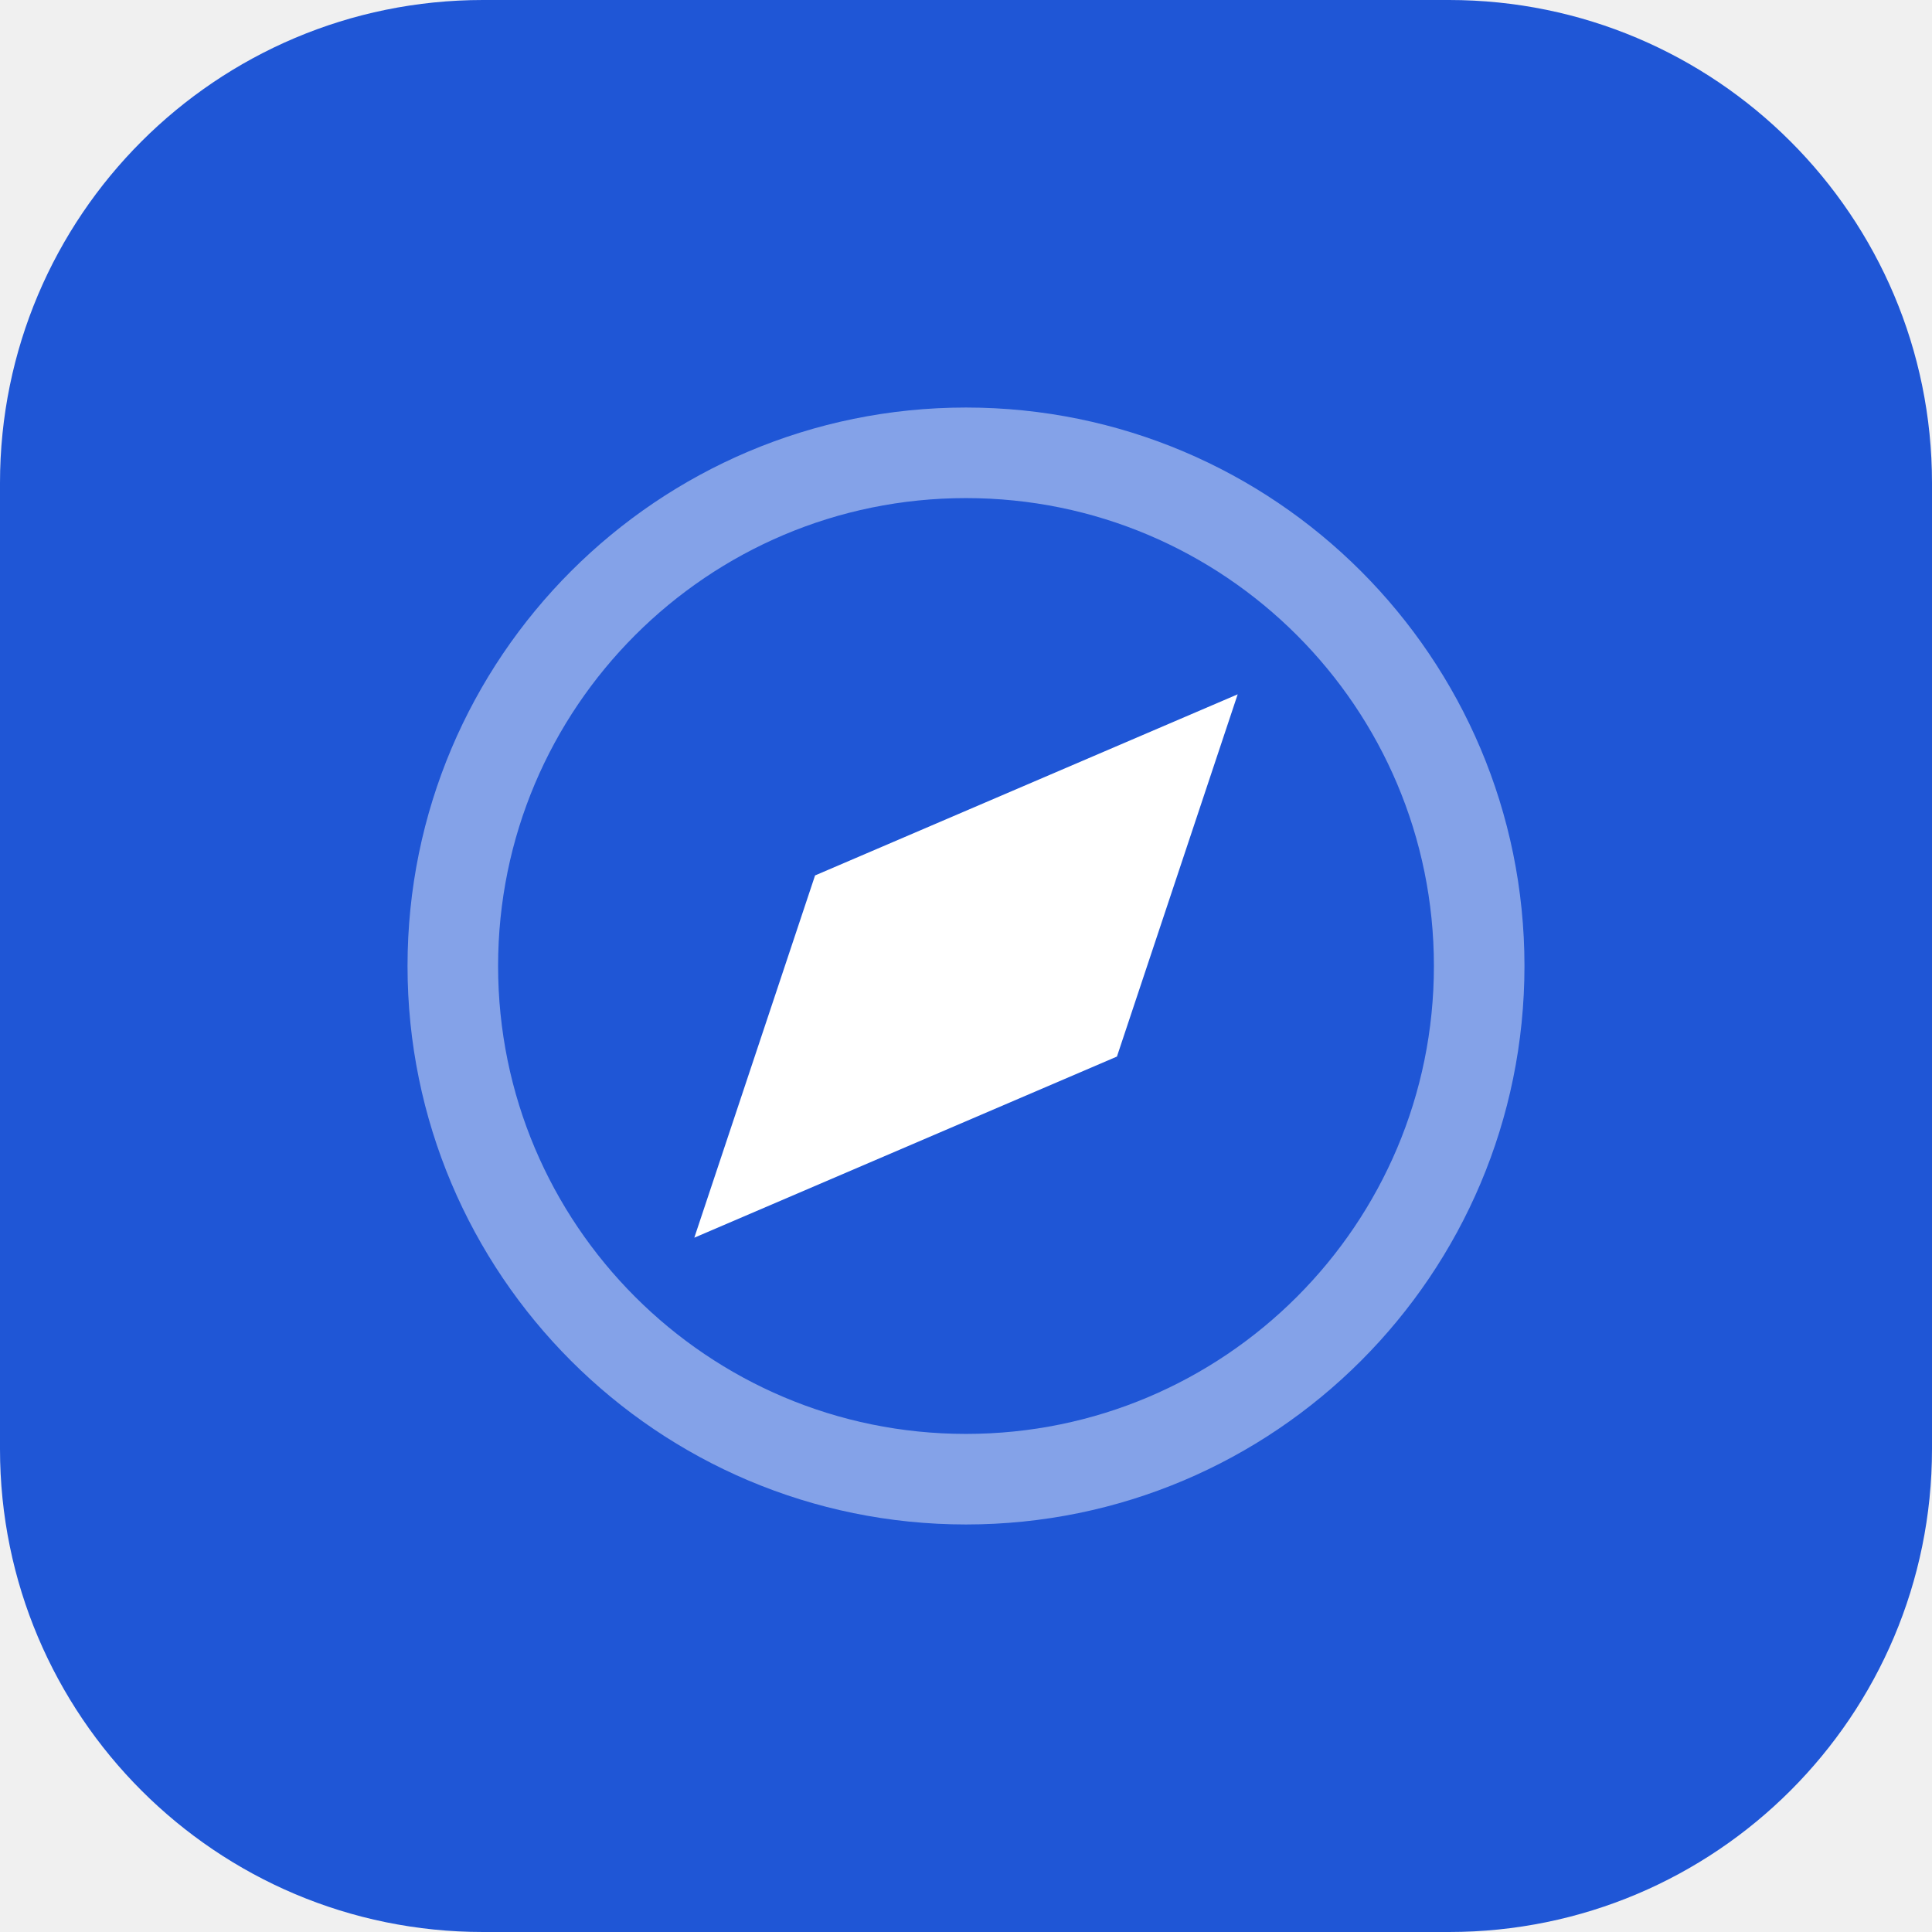
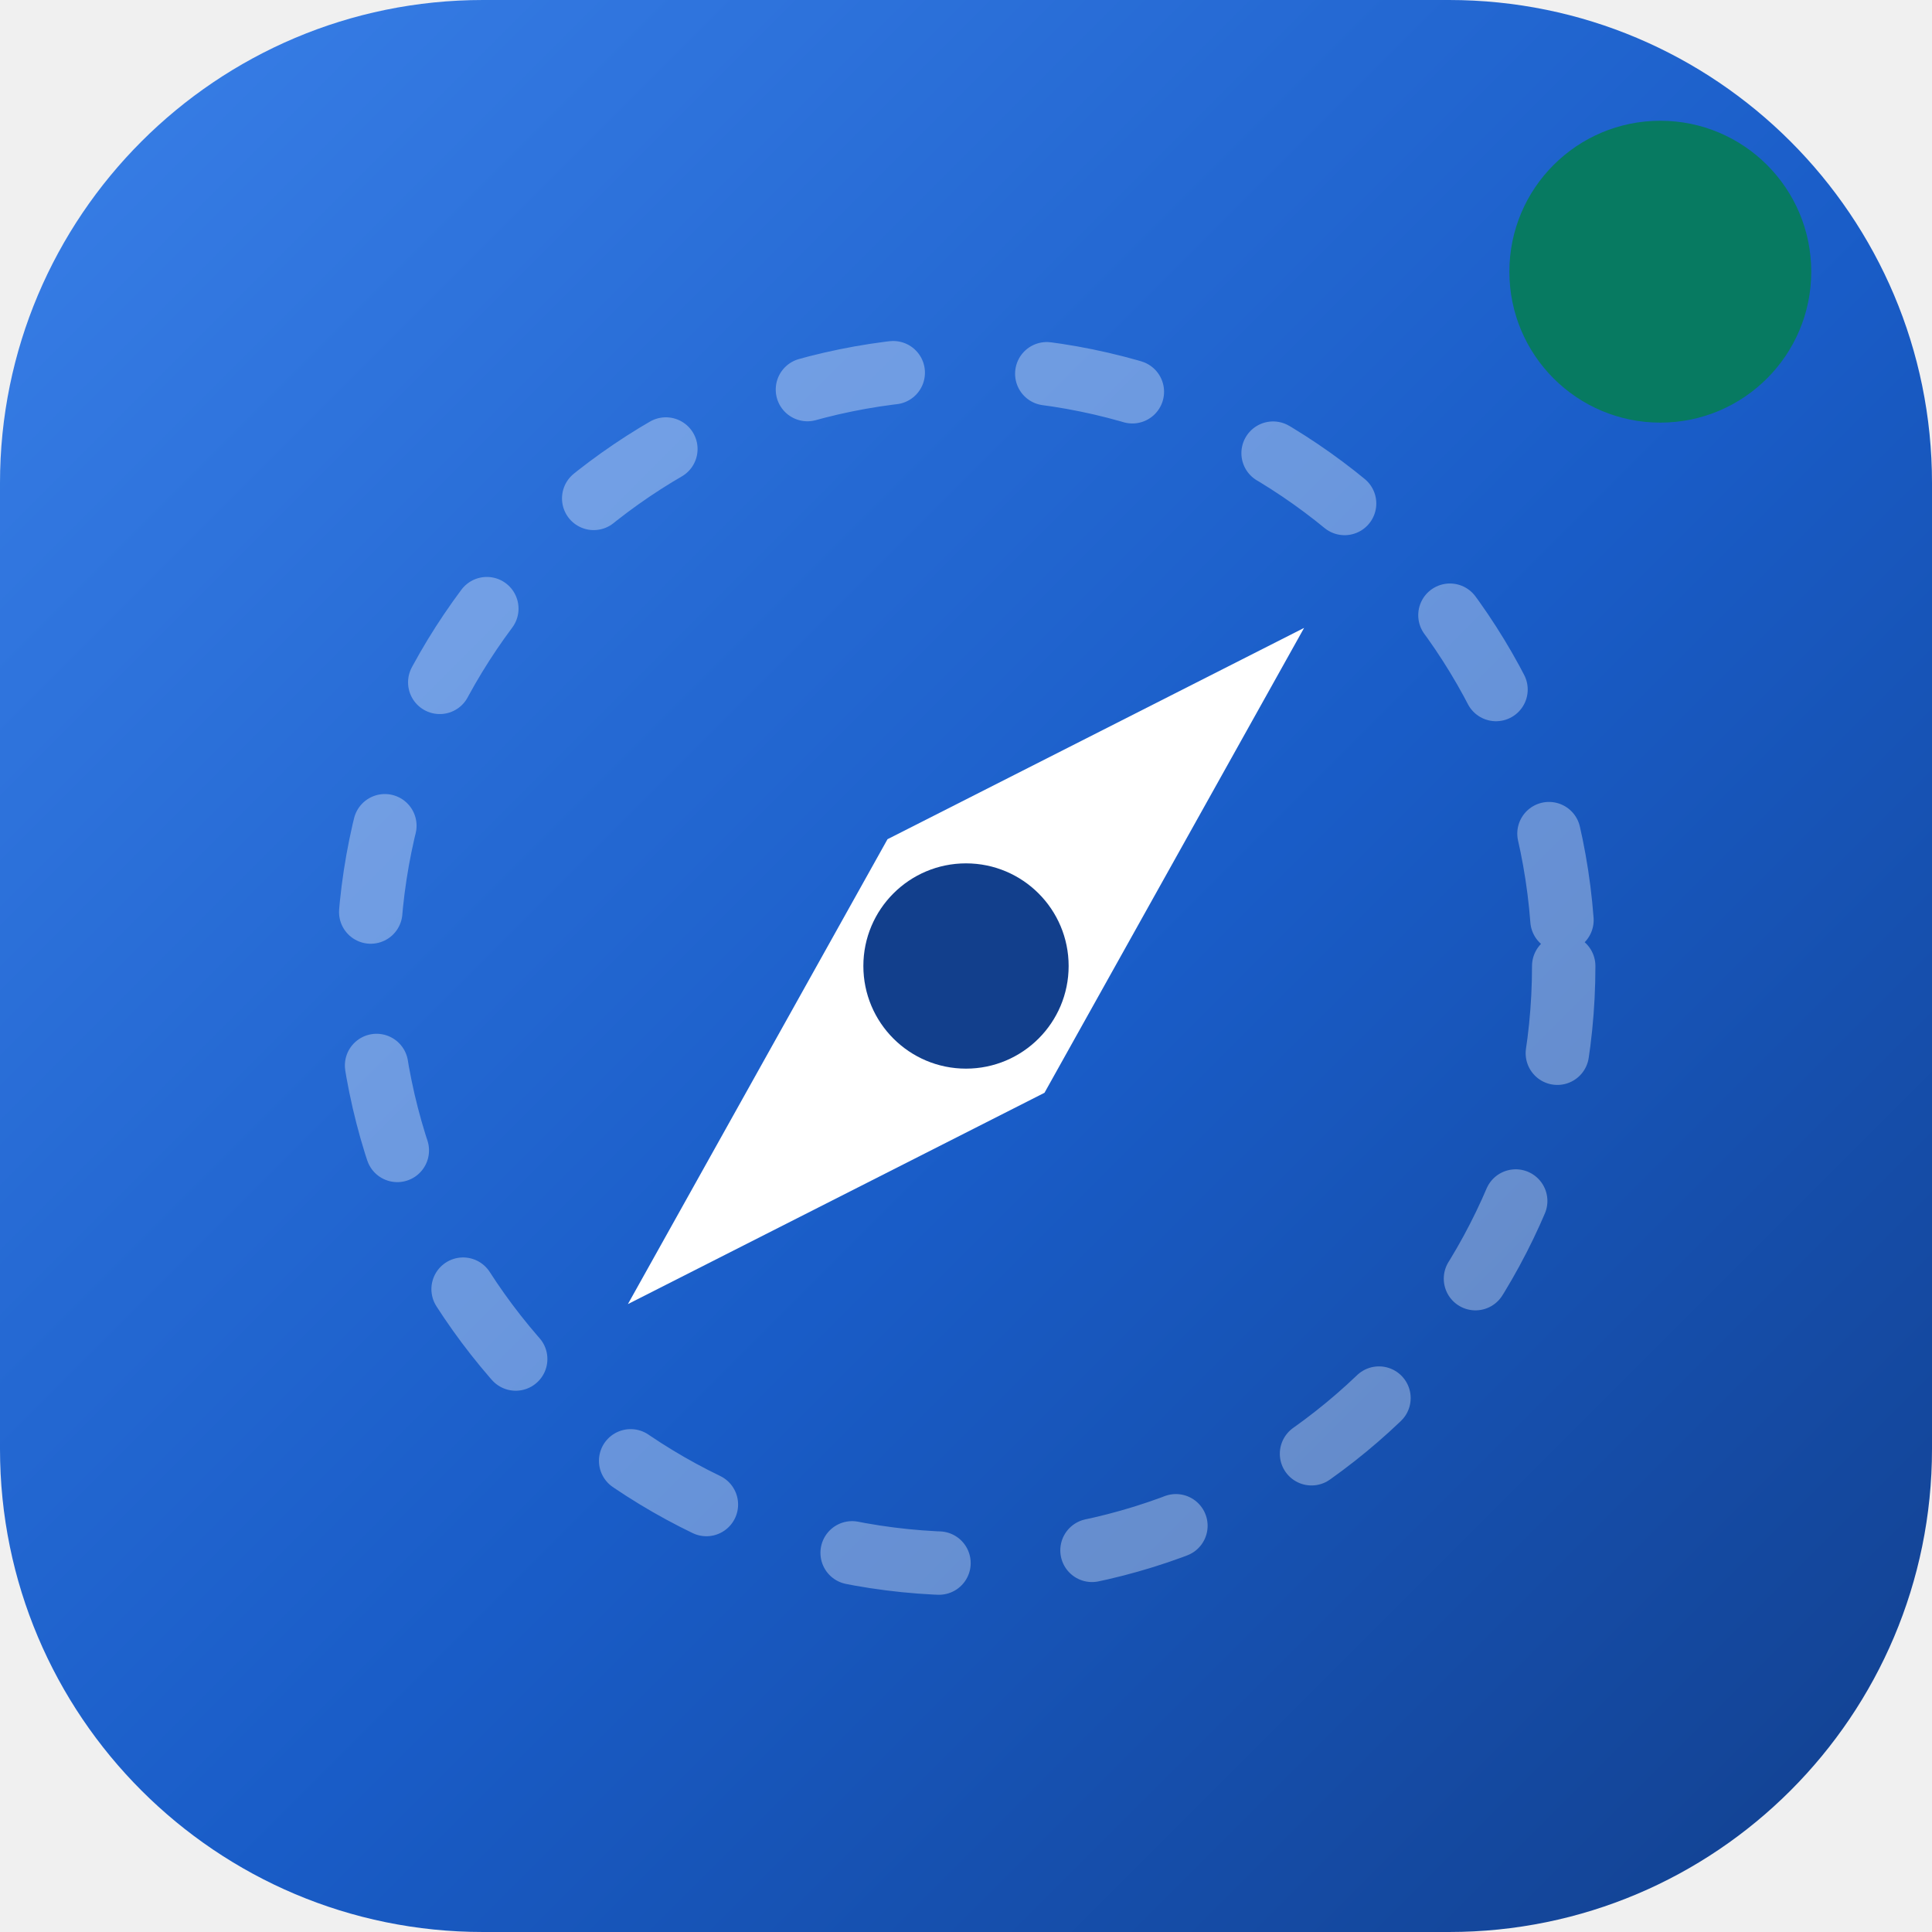
<svg xmlns="http://www.w3.org/2000/svg" viewBox="0 0 64 64" width="64" height="64">
-   <rect width="64" height="64" rx="16" fill="#1f56d6" />
-   <circle cx="32" cy="32" r="17" fill="none" stroke="#ffffff" stroke-opacity="0.45" stroke-width="3" />
-   <path d="M41 23 L27 29 L23 41 L37 35 Z" fill="#ffffff" />
+   <defs>
+     <linearGradient id="g" x1="0" y1="0" x2="1" y2="1">
+       <stop offset="0%" stop-color="#3a80e8" />
+       <stop offset="55%" stop-color="#195cc7" />
+       <stop offset="100%" stop-color="#123f8c" />
+     </linearGradient>
+   </defs>
+   <rect width="64" height="64" rx="16" fill="url(#g)" />
+   <circle cx="32" cy="32" r="19.8" fill="none" stroke="#ffffff" stroke-opacity="0.34" stroke-width="2.1" stroke-dasharray="2.9 5.1" stroke-linecap="round" />
+   <path d="M43.2 20.8 L29.4 27.8 L20.8 43.2 L34.6 36.2 Z" fill="#ffffff" />
+   <circle cx="32" cy="32" r="3.4" fill="#123f8c" />
+   <circle cx="55" cy="9" r="5" fill="#077a61" />
</svg>
